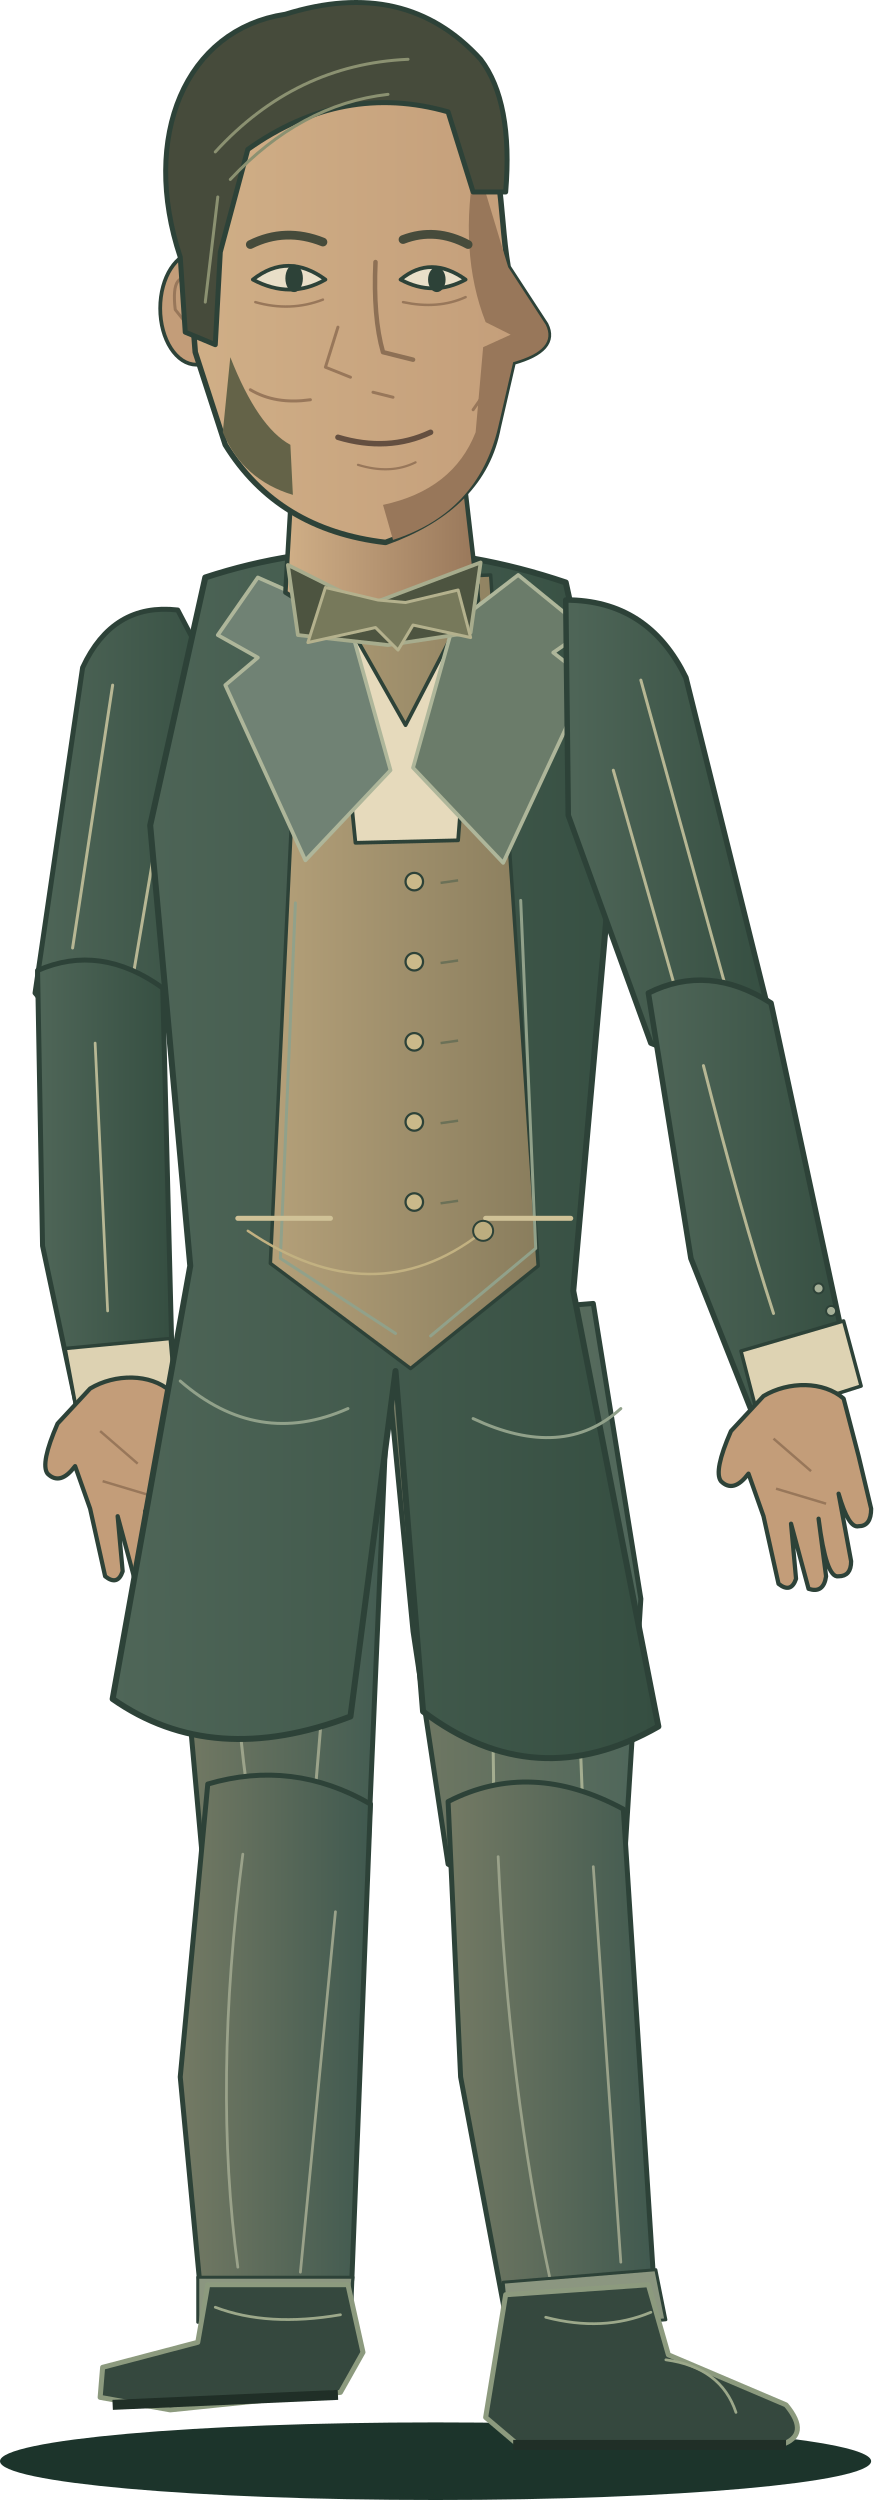
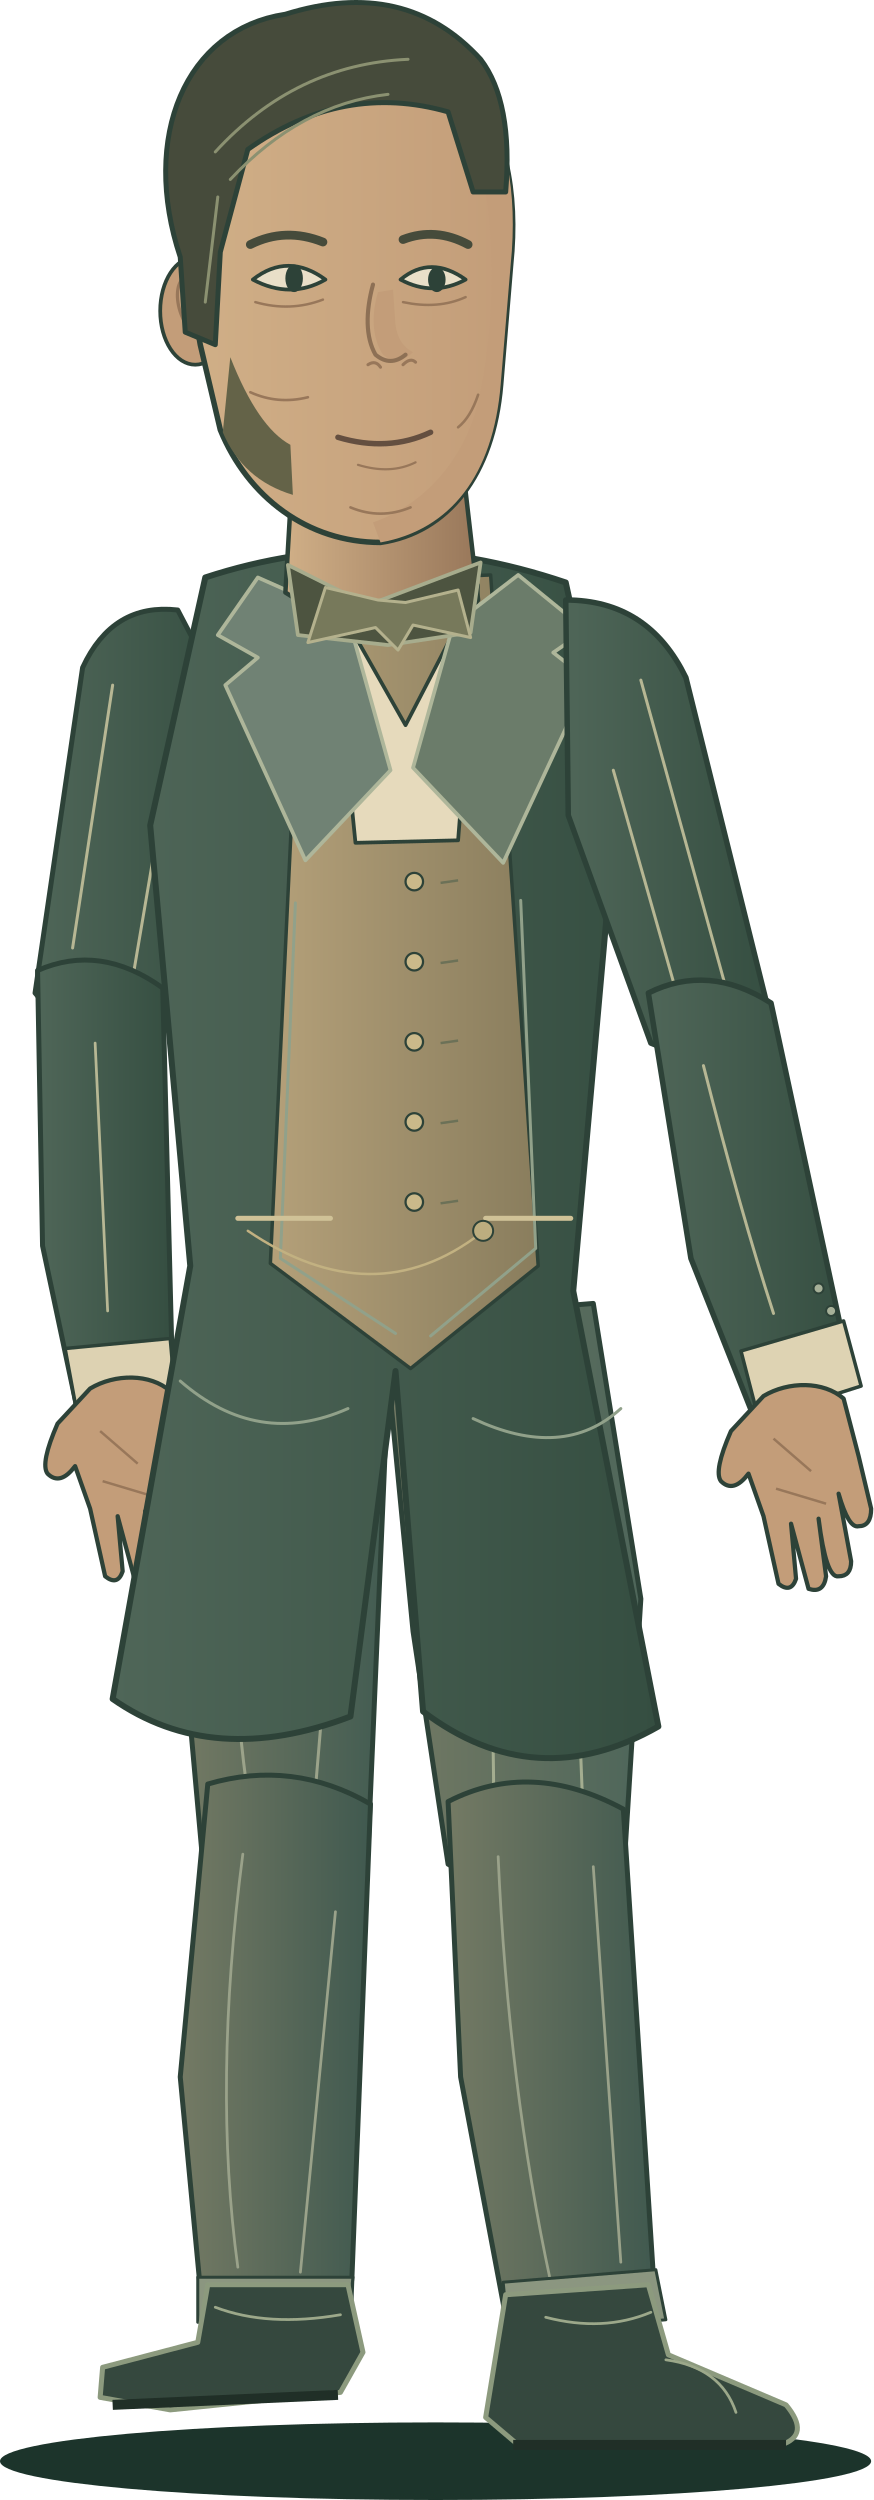
<svg xmlns="http://www.w3.org/2000/svg" width="348.85" height="998.688" viewBox="0 0 348.85 998.688">
  <defs>
    <linearGradient id="linear-gradient-1" x1="71" y1="636.985" x2="156" y2="636.985" gradientUnits="userSpaceOnUse">
      <stop offset="0" stop-color="#747a64" />
      <stop offset="1" stop-color="#415b51" />
    </linearGradient>
    <linearGradient id="linear-gradient-2" x1="72" y1="816.902" x2="148" y2="816.902" gradientUnits="userSpaceOnUse">
      <stop offset="0" stop-color="#747a64" />
      <stop offset="1" stop-color="#40594f" />
    </linearGradient>
    <linearGradient id="linear-gradient-3" x1="153" y1="638.328" x2="256" y2="638.328" gradientUnits="userSpaceOnUse">
      <stop offset="0" stop-color="#747a64" />
      <stop offset="1" stop-color="#4e665a" />
    </linearGradient>
    <linearGradient id="linear-gradient-4" x1="179" y1="821.282" x2="262" y2="821.282" gradientUnits="userSpaceOnUse">
      <stop offset="0" stop-color="#747a64" />
      <stop offset="1" stop-color="#40594f" />
    </linearGradient>
    <linearGradient id="linear-gradient-5" x1="14" y1="329.224" x2="94" y2="329.224" gradientUnits="userSpaceOnUse">
      <stop offset="0" stop-color="#4f6658" />
      <stop offset="1" stop-color="#354e41" />
    </linearGradient>
    <linearGradient id="linear-gradient-6" x1="15" y1="473.601" x2="69" y2="473.601" gradientUnits="userSpaceOnUse">
      <stop offset="0" stop-color="#4f6658" />
      <stop offset="1" stop-color="#354e41" />
    </linearGradient>
    <linearGradient id="linear-gradient-7" x1="45" y1="461" x2="263" y2="461" gradientUnits="userSpaceOnUse">
      <stop offset="0" stop-color="#4f6658" />
      <stop offset="1" stop-color="#354e41" />
    </linearGradient>
    <linearGradient id="linear-gradient-8" x1="108" y1="388.188" x2="215" y2="388.188" gradientUnits="userSpaceOnUse">
      <stop offset="0" stop-color="#b4a079" />
      <stop offset="1" stop-color="#897d5d" />
    </linearGradient>
    <linearGradient id="linear-gradient-9" x1="226" y1="330.139" x2="308" y2="330.139" gradientUnits="userSpaceOnUse">
      <stop offset="0" stop-color="#4f6658" />
      <stop offset="1" stop-color="#354e41" />
    </linearGradient>
    <linearGradient id="linear-gradient-10" x1="259" y1="478.616" x2="340" y2="478.616" gradientUnits="userSpaceOnUse">
      <stop offset="0" stop-color="#4f6658" />
      <stop offset="1" stop-color="#354e41" />
    </linearGradient>
    <linearGradient id="linear-gradient-11" x1="114" y1="218.335" x2="191" y2="218.335" gradientUnits="userSpaceOnUse">
      <stop offset="0" stop-color="#d0af87" />
      <stop offset="1" stop-color="#98775a" />
    </linearGradient>
-     <linearGradient id="linear-gradient-12" x1="74" y1="116.934" x2="219.087" y2="116.934" gradientUnits="userSpaceOnUse">
+     <linearGradient id="linear-gradient-12" x1="76.191" y1="116.916" x2="204.819" y2="116.916" gradientUnits="userSpaceOnUse">
      <stop offset="0" stop-color="#d0af87" />
      <stop offset="1" stop-color="#c39d79" />
    </linearGradient>
  </defs>
  <g id="Selection">
    <ellipse cx="174" cy="983.188" rx="174" ry="15.5" fill="#1c342b" />
    <path d="M80 521.688 L156 529.688 L147 739.688 C130.333 755.021 108.333 756.354 81 743.688 L71 632.688 Z" fill="url(#linear-gradient-1)" stroke="#2d4238" stroke-width="2" stroke-linecap="round" stroke-linejoin="round" />
    <path d="M97 564.688 C91 618.688 92 671.688 100 723.688 M138 571.688 L125 726.688" fill="none" stroke="#9ba38a" stroke-width="1.2" stroke-linecap="round" stroke-linejoin="round" />
    <path d="M83 712.688 C105.667 706.021 127.333 708.688 148 720.688 L140 924.688 L81 924.688 L72 829.688 Z" fill="url(#linear-gradient-2)" stroke="#2d4238" stroke-width="2" stroke-linecap="round" stroke-linejoin="round" />
    <path d="M97 740.688 C89 802.021 88.333 857.021 95 905.688 M134 763.688 L120 907.688" fill="none" stroke="#9aa28a" stroke-width="1.1" stroke-linecap="round" stroke-linejoin="round" />
    <polygon points="79,909.688 141,909.688 139,927.688 79,927.688" fill="#8b9680" stroke="#2d4238" stroke-width="1.2" stroke-linecap="round" stroke-linejoin="round" />
    <polygon points="83,912.688 139,912.688 145,939.688 136,955.688 68,962.688 40,957.688 41,945.688 79,935.688" fill="#35483e" stroke="#8c9a7e" stroke-width="2" stroke-linecap="round" stroke-linejoin="round" />
    <line x1="45" y1="960.688" x2="135" y2="956.688" fill="none" stroke="#202f27" stroke-width="4" stroke-miterlimit="10" />
    <path d="M86 921.688 C100 927.021 116.667 928.021 136 924.688" fill="none" stroke="#9ca88a" stroke-width="1.1" stroke-linecap="round" stroke-linejoin="round" />
    <path d="M153 527.688 L237 520.688 L256 638.688 L249 750.688 C225 759.354 201.667 757.354 179 744.688 L165 651.688 Z" fill="url(#linear-gradient-3)" stroke="#2d4238" stroke-width="2" stroke-linecap="round" stroke-linejoin="round" />
    <path d="M180 565.688 C192.667 616.354 198.333 672.021 197 732.688 M227 575.688 L233 726.688" fill="none" stroke="#a4ad90" stroke-width="1.2" stroke-linecap="round" stroke-linejoin="round" />
    <path d="M179 719.688 C201 708.354 224.333 709.354 249 722.688 L262 924.688 L203 930.688 L184 829.688 Z" fill="url(#linear-gradient-4)" stroke="#2d4238" stroke-width="2" stroke-linecap="round" stroke-linejoin="round" />
    <path d="M199 741.688 C201.667 802.354 208.667 859.021 220 911.688 M237 745.688 L248 903.688" fill="none" stroke="#9aa28a" stroke-width="1.1" stroke-linecap="round" stroke-linejoin="round" />
    <polygon points="201,911.688 262,906.688 266,926.688 203,932.688" fill="#8b9680" stroke="#2d4238" stroke-width="1.2" stroke-linecap="round" stroke-linejoin="round" />
    <path d="M202 916.688 L259 912.688 L267 940.688 L314 960.688 C320.667 968.688 320 974.021 312 976.688 L207 976.688 L194 965.688 Z" fill="#35483e" stroke="#8c9a7e" stroke-width="2" stroke-linecap="round" stroke-linejoin="round" />
    <line x1="205" y1="976.688" x2="314" y2="976.688" fill="none" stroke="#202f27" stroke-width="4" stroke-miterlimit="10" />
    <path d="M218 925.688 C233.333 929.688 247.333 929.021 260 923.688 M266 942.688 C280.667 944.688 290 951.688 294 963.688" fill="none" stroke="#9ca88a" stroke-width="1.1" stroke-linecap="round" stroke-linejoin="round" />
    <path d="M71 243.688 C53.667 241.688 41 249.354 33 266.688 L14 396.688 C27.333 413.354 44 418.688 64 412.688 L94 287.688 Z" fill="url(#linear-gradient-5)" stroke="#2d4238" stroke-width="2" stroke-linecap="round" stroke-linejoin="round" />
    <path d="M45 273.688 L29 378.688 M69 296.688 L52 396.688" fill="none" stroke="#b7b794" stroke-width="1.2" stroke-linecap="round" stroke-linejoin="round" />
    <path d="M15 387.688 C31.667 380.354 48.333 382.688 65 394.688 L69 553.688 L31 563.688 L17 497.688 Z" fill="url(#linear-gradient-6)" stroke="#2d4238" stroke-width="2" stroke-linecap="round" stroke-linejoin="round" />
    <polygon points="26,538.688 68,534.688 70,557.688 31,565.688" fill="#ddd2b2" stroke="#2d4238" stroke-width="1.4" stroke-linecap="round" stroke-linejoin="round" />
    <line x1="38" y1="416.688" x2="43" y2="523.688" fill="none" stroke="#b7b794" stroke-width="1.1" stroke-linecap="round" stroke-linejoin="round" />
    <path d="M36 554.688 C46 548.688 60 548.688 68 555.688 L74 578.688 L79 599.688 C79 604.354 77.333 606.688 74 606.688 C71.333 607.354 68.667 603.021 66 593.688 L71 620.688 C71 624.688 69.333 626.688 66 626.688 C62.667 627.354 60 619.688 58 603.688 L61 626.688 C60.333 631.354 58 633.021 54 631.688 L47 605.688 L49 627.688 C47.667 631.688 45.333 632.354 42 629.688 L36 602.688 L30 585.688 C26 591.021 22.333 592.021 19 588.688 C17 586.021 18.333 579.354 23 568.688 Z" fill="#c39d79" stroke="#2d4238" stroke-width="1.7" stroke-linecap="round" stroke-linejoin="round" />
    <line x1="40" y1="571.688" x2="55" y2="584.688" fill="none" stroke="#98775a" stroke-miterlimit="10" />
    <line x1="41" y1="591.688" x2="61" y2="597.688" fill="none" stroke="#98775a" stroke-miterlimit="10" />
    <path d="M82 230.688 C128.667 215.354 176.667 216.021 226 232.688 L246 324.688 L229 515.688 L263 689.688 C230.333 708.354 199 706.354 169 683.688 L158 547.688 L140 685.688 C103.333 699.688 71.667 697.354 45 678.688 L76 505.688 L60 329.688 Z" fill="url(#linear-gradient-7)" stroke="#2d4238" stroke-width="2.4" stroke-linecap="round" stroke-linejoin="round" />
    <polygon points="121,232.688 196,229.688 215,505.688 164,546.688 108,504.688" fill="url(#linear-gradient-8)" stroke="#2d4238" stroke-width="1.4" stroke-linecap="round" stroke-linejoin="round" />
    <polygon points="132,236.688 162,289.688 191,233.688 183,335.688 142,336.688" fill="#e6dabc" stroke="#2d4238" stroke-width="1.5" stroke-linecap="round" stroke-linejoin="round" />
    <polygon points="103,230.688 139,246.688 156,307.688 122,343.688 90,273.688 103,262.688 87,253.688" fill="#708274" stroke="#aeb69a" stroke-width="1.5" stroke-linecap="round" stroke-linejoin="round" />
    <polygon points="207,229.688 181,249.688 165,306.688 201,344.688 235,271.688 221,260.688 234,251.688" fill="#6b7c6a" stroke="#aeb69a" stroke-width="1.5" stroke-linecap="round" stroke-linejoin="round" />
    <path d="M118 360.688 L112 502.688 L158 532.688 M208 359.688 L214 498.688 L172 533.688 M72 551.688 C92.667 569.688 115 573.354 139 562.688 M189 566.688 C213 578.021 232.667 576.688 248 562.688" fill="none" stroke="#91a18a" stroke-width="1.2" stroke-linecap="round" stroke-linejoin="round" />
    <circle cx="165.5" cy="352.188" r="3.5" fill="#cab98a" stroke="#2d4238" stroke-width="0.9" stroke-miterlimit="10" />
    <line x1="176" y1="352.688" x2="183" y2="351.688" fill="none" stroke="#6c7157" stroke-miterlimit="10" />
    <circle cx="165.5" cy="384.188" r="3.5" fill="#cab98a" stroke="#2d4238" stroke-width="0.9" stroke-miterlimit="10" />
    <line x1="176" y1="384.688" x2="183" y2="383.688" fill="none" stroke="#6c7157" stroke-miterlimit="10" />
    <circle cx="165.5" cy="416.188" r="3.5" fill="#cab98a" stroke="#2d4238" stroke-width="0.9" stroke-miterlimit="10" />
    <line x1="176" y1="416.688" x2="183" y2="415.688" fill="none" stroke="#6c7157" stroke-miterlimit="10" />
    <circle cx="165.5" cy="448.188" r="3.5" fill="#cab98a" stroke="#2d4238" stroke-width="0.9" stroke-miterlimit="10" />
    <line x1="176" y1="448.688" x2="183" y2="447.688" fill="none" stroke="#6c7157" stroke-miterlimit="10" />
    <circle cx="165.5" cy="480.188" r="3.5" fill="#cab98a" stroke="#2d4238" stroke-width="0.9" stroke-miterlimit="10" />
    <line x1="176" y1="480.688" x2="183" y2="479.688" fill="none" stroke="#6c7157" stroke-miterlimit="10" />
    <path d="M95 486.688 L132 486.688 M194 486.688 L228 486.688" fill="none" stroke="#d0c297" stroke-width="2" stroke-linecap="round" stroke-linejoin="round" />
    <path d="M99 491.688 C132.333 514.354 163.333 514.688 192 492.688" fill="none" stroke="#c2b181" stroke-linecap="round" stroke-linejoin="round" />
    <circle cx="193" cy="491.688" r="4" fill="#bcad7f" stroke="#2d4238" stroke-width="0.8" stroke-miterlimit="10" />
    <path d="M226 239.688 C248 239.688 264 250.021 274 270.688 L308 407.688 C292.667 421.021 276.667 424.021 260 416.688 L227 325.688 Z" fill="url(#linear-gradient-9)" stroke="#2d4238" stroke-width="2.2" stroke-linecap="round" stroke-linejoin="round" />
    <path d="M256 271.688 L290 394.688 M245 307.688 L270 395.688" fill="none" stroke="#b7b794" stroke-width="1.2" stroke-linecap="round" stroke-linejoin="round" />
    <path d="M259 396.688 C275 388.688 291.333 390.021 308 400.688 L340 549.688 L301 565.688 L276 502.688 Z" fill="url(#linear-gradient-10)" stroke="#2d4238" stroke-width="2.2" stroke-linecap="round" stroke-linejoin="round" />
    <polygon points="296,539.688 337,527.688 344,553.688 303,566.688" fill="#ded3b3" stroke="#2d4238" stroke-width="1.4" stroke-linecap="round" stroke-linejoin="round" />
    <path d="M281 425.688 C291 465.021 300.333 498.021 309 524.688" fill="none" stroke="#b7b794" stroke-width="1.2" stroke-linecap="round" stroke-linejoin="round" />
    <circle cx="327" cy="514.688" r="2" fill="#a6b098" stroke="#2d4238" stroke-width="0.8" stroke-miterlimit="10" />
    <circle cx="332" cy="523.688" r="2" fill="#a6b098" stroke="#2d4238" stroke-width="0.8" stroke-miterlimit="10" />
    <path d="M305 557.688 C315 551.688 329 551.688 337 558.688 L343 581.688 L348 602.688 C348 607.354 346.333 609.688 343 609.688 C340.333 610.354 337.667 606.021 335 596.688 L340 623.688 C340 627.688 338.333 629.688 335 629.688 C331.667 630.354 329 622.688 327 606.688 L330 629.688 C329.333 634.354 327 636.021 323 634.688 L316 608.688 L318 630.688 C316.667 634.688 314.333 635.354 311 632.688 L305 605.688 L299 588.688 C295 594.021 291.333 595.021 288 591.688 C286 589.021 287.333 582.354 292 571.688 Z" fill="#c39d79" stroke="#2d4238" stroke-width="1.7" stroke-linecap="round" stroke-linejoin="round" />
    <line x1="309" y1="574.688" x2="324" y2="587.688" fill="none" stroke="#98775a" stroke-miterlimit="10" />
    <line x1="310" y1="594.688" x2="330" y2="600.688" fill="none" stroke="#98775a" stroke-miterlimit="10" />
    <path d="M117 185.688 L185 187.688 L191 239.688 C167.667 255.688 142 254.688 114 236.688 Z" fill="url(#linear-gradient-11)" stroke="#2d4238" stroke-width="1.8" stroke-linecap="round" stroke-linejoin="round" />
    <path d="M121 197.688 C139.667 212.354 160 212.688 182 198.688" fill="none" stroke="#98775a" stroke-width="1.2" stroke-linecap="round" stroke-linejoin="round" />
    <polygon points="115,225.688 147,241.688 192,224.688 188,252.688 155,257.688 119,253.688" fill="#4d5440" stroke="#a7ac8d" stroke-width="1.5" stroke-linecap="round" stroke-linejoin="round" />
    <polygon points="151,239.688 130,234.688 123,256.688 150,250.688 159,259.688 165,249.688 188,254.688 183,235.688 162,240.688" fill="#77795b" stroke="#b4b18d" stroke-width="1.2" stroke-linecap="round" stroke-linejoin="round" />
-     <ellipse cx="78.5" cy="123.188" rx="14.5" ry="22.5" fill="#c39d79" stroke="#2d4238" stroke-width="1.5" stroke-miterlimit="10" />
-     <path d="M85 34.688 C107 10.688 157 11.688 185 35.688 C202 56.688 199 83.688 203 106.688 L218 129.688 C221.333 136.354 217 141.354 205 144.688 L199 170.688 C195 192.021 180 207.354 154 216.688 C125.333 213.354 104 200.354 90 177.688 L78 140.688 L74 88.688 Z" fill="url(#linear-gradient-12)" stroke="#2d4238" stroke-width="2.2" stroke-linecap="round" stroke-linejoin="round" />
-     <path d="M190 63.688 C185.333 88.354 186.667 110.021 194 128.688 L204 133.688 L193 138.688 L190 172.688 C184 188.021 171.667 197.688 153 201.688 L157 215.688 C179.667 208.354 193.667 193.354 199 170.688 L205 144.688 C217 141.354 221.333 136.354 218 129.688 L203 106.688 Z" fill="#98775a" />
-     <path d="M78 112.688 C71.333 108.688 68.667 112.354 70 123.688 L78 133.688 M135 130.688 L130 146.688 L140 150.688 M196 153.688 L189 163.688 M100 155.688 C106.667 159.688 114.667 161.021 124 159.688" fill="none" stroke="#98775a" stroke-width="1.2" stroke-linecap="round" stroke-linejoin="round" />
-     <path d="M150 104.688 C149.333 119.354 150.333 131.354 153 140.688 L165 143.688" fill="none" stroke="#8d7055" stroke-width="1.8" stroke-linecap="round" stroke-linejoin="round" />
-     <line x1="149" y1="156.688" x2="157" y2="158.688" fill="none" stroke="#98775a" stroke-width="1.2" stroke-linecap="round" stroke-linejoin="round" />
-     <path d="M72 102.688 C56 54.688 74 11.688 114 5.688 C146 -4.312 172 1.688 192 23.688 C200.667 35.021 204 52.688 202 76.688 L189 76.688 L179 44.688 C151 36.688 124.333 41.688 99 59.688 L88 100.688 L86 137.688 L74 132.688 Z" fill="#464b3b" stroke="#2d4238" stroke-width="2" stroke-linecap="round" stroke-linejoin="round" />
-     <path d="M86 60.688 C107.333 37.354 133 25.021 163 23.688 M92 71.688 C110.667 51.688 131.667 40.354 155 37.688 M87 78.688 L82 120.688" fill="none" stroke="#8b9171" stroke-width="1.2" stroke-linecap="round" stroke-linejoin="round" />
-     <path d="M92 142.688 C99.333 161.354 107.333 173.021 116 177.688 L117 197.688 C103.667 193.688 94.333 185.354 89 172.688 Z" fill="#646348" />
+     <g id="oreja_visible">
+       <ellipse cx="78" cy="124.188" rx="14" ry="21.5" fill="#c39d79" stroke="#2d4238" stroke-width="1.5" stroke-miterlimit="10" />
+       <path d="M80 111.688 C68 104.688 68 126.688 79 134.688 M78 115.688 C74.667 119.021 75 122.354 79 125.688" fill="none" stroke="#98775a" stroke-width="1.3" stroke-linecap="round" stroke-linejoin="round" />
+     </g>
+     <g id="rostro_base">
+       <path d="M88 36.688 C107 13.688 159 9.688 185 31.688 C202 49.688 207 76.688 204 105.688 L200 153.688 C197 189.688 179 212.688 152 216.688 C123 216.688 99 198.688 88 171.688 L80 137.688 C74 105.688 74 65.688 88 36.688 Z" fill="url(#linear-gradient-12)" stroke="#2d4238" stroke-width="2.2" stroke-linecap="round" stroke-linejoin="round" />
+       <path d="M191 60.688 C198 89.688 198 126.688 192 155.688 C188 179.688 172 200.688 149 208.688 L152 216.688 C180 211.688 197 189.688 200 153.688 L204 105.688 C207 76.688 202 50.688 190 38.688 Z" fill="#c39d79" />
+       <path d="M100 156.688 C107.333 160.021 115 160.688 123 158.688 M191 157.688 C189 163.688 186.333 168.021 183 170.688 M140 202.688 C148 206.021 156 206.021 164 202.688" fill="none" stroke="#98775a" stroke-width="1.05" stroke-linecap="round" stroke-linejoin="round" />
+     </g>
+     <g id="nariz_central">
+       <path d="M151 116.688 C148 126.688 149 135.688 153 141.688 C157 145.021 161 144.688 165 140.688 C161 138.688 158.667 135.021 158 129.688 L157 115.688 Z" fill="#c39d79" />
+       <path d="M149 113.688 C146 124.688 146 134.688 150 141.688 C154 145.021 158 145.021 162 141.688" fill="none" stroke="#8d7055" stroke-width="1.65" stroke-linecap="round" stroke-linejoin="round" />
+       <path d="M147 145.688 C149 144.354 150.667 144.688 152 146.688 M161 145.688 C163 143.688 164.667 143.354 166 144.688" fill="none" stroke="#98775a" stroke-width="1.25" stroke-linecap="round" stroke-linejoin="round" />
+     </g>
+     <g id="cabello">
+       <path d="M72 102.688 C56 54.688 74 11.688 114 5.688 C146 -4.312 172 1.688 192 23.688 C200.667 35.021 204 52.688 202 76.688 L189 76.688 L179 44.688 C151 36.688 124.333 41.688 99 59.688 L88 100.688 L86 137.688 L74 132.688 Z" fill="#464b3b" stroke="#2d4238" stroke-width="2" stroke-linecap="round" stroke-linejoin="round" />
+       <path d="M86 60.688 C107.333 37.354 133 25.021 163 23.688 M92 71.688 C110.667 51.688 131.667 40.354 155 37.688 M87 78.688 L82 120.688" fill="none" stroke="#8b9171" stroke-width="1.2" stroke-linecap="round" stroke-linejoin="round" />
+       <path d="M92 142.688 C99.333 161.354 107.333 173.021 116 177.688 L117 197.688 C103.667 193.688 94.333 185.354 89 172.688 Z" fill="#646348" />
+     </g>
    <path d="M101 111.688 C110.333 104.354 120 104.354 130 111.688 C120.667 117.021 111 117.021 101 111.688 Z" fill="#e9dfc8" stroke="#2d4238" stroke-width="1.5" stroke-linecap="round" stroke-linejoin="round" />
    <ellipse cx="117.5" cy="111.188" rx="3.5" ry="5.5" fill="#2d4238" />
    <path d="M160 111.688 C168 105.021 176.667 105.021 186 111.688 C177.333 116.354 168.667 116.354 160 111.688 Z" fill="#e9dfc8" stroke="#2d4238" stroke-width="1.5" stroke-linecap="round" stroke-linejoin="round" />
    <ellipse cx="174.5" cy="111.688" rx="3.5" ry="5" fill="#2d4238" />
    <path d="M102 120.688 C111.333 123.354 120.333 123.021 129 119.688 M161 120.688 C170.333 122.688 178.667 122.021 186 118.688" fill="none" stroke="#98775a" stroke-linecap="round" stroke-linejoin="round" />
    <path d="M100 97.688 C109.333 93.021 119 92.688 129 96.688 M161 95.688 C169.667 92.354 178.333 93.021 187 97.688" fill="none" stroke="#464b3b" stroke-width="3.5" stroke-linecap="round" stroke-linejoin="round" />
    <path d="M135 174.688 C148.333 178.688 160.667 178.021 172 172.688" fill="none" stroke="#644f40" stroke-width="2.2" stroke-linecap="round" stroke-linejoin="round" />
    <path d="M143 185.688 C151.667 188.354 159.333 188.021 166 184.688" fill="none" stroke="#98775a" stroke-width="0.9" stroke-linecap="round" stroke-linejoin="round" />
  </g>
</svg>
